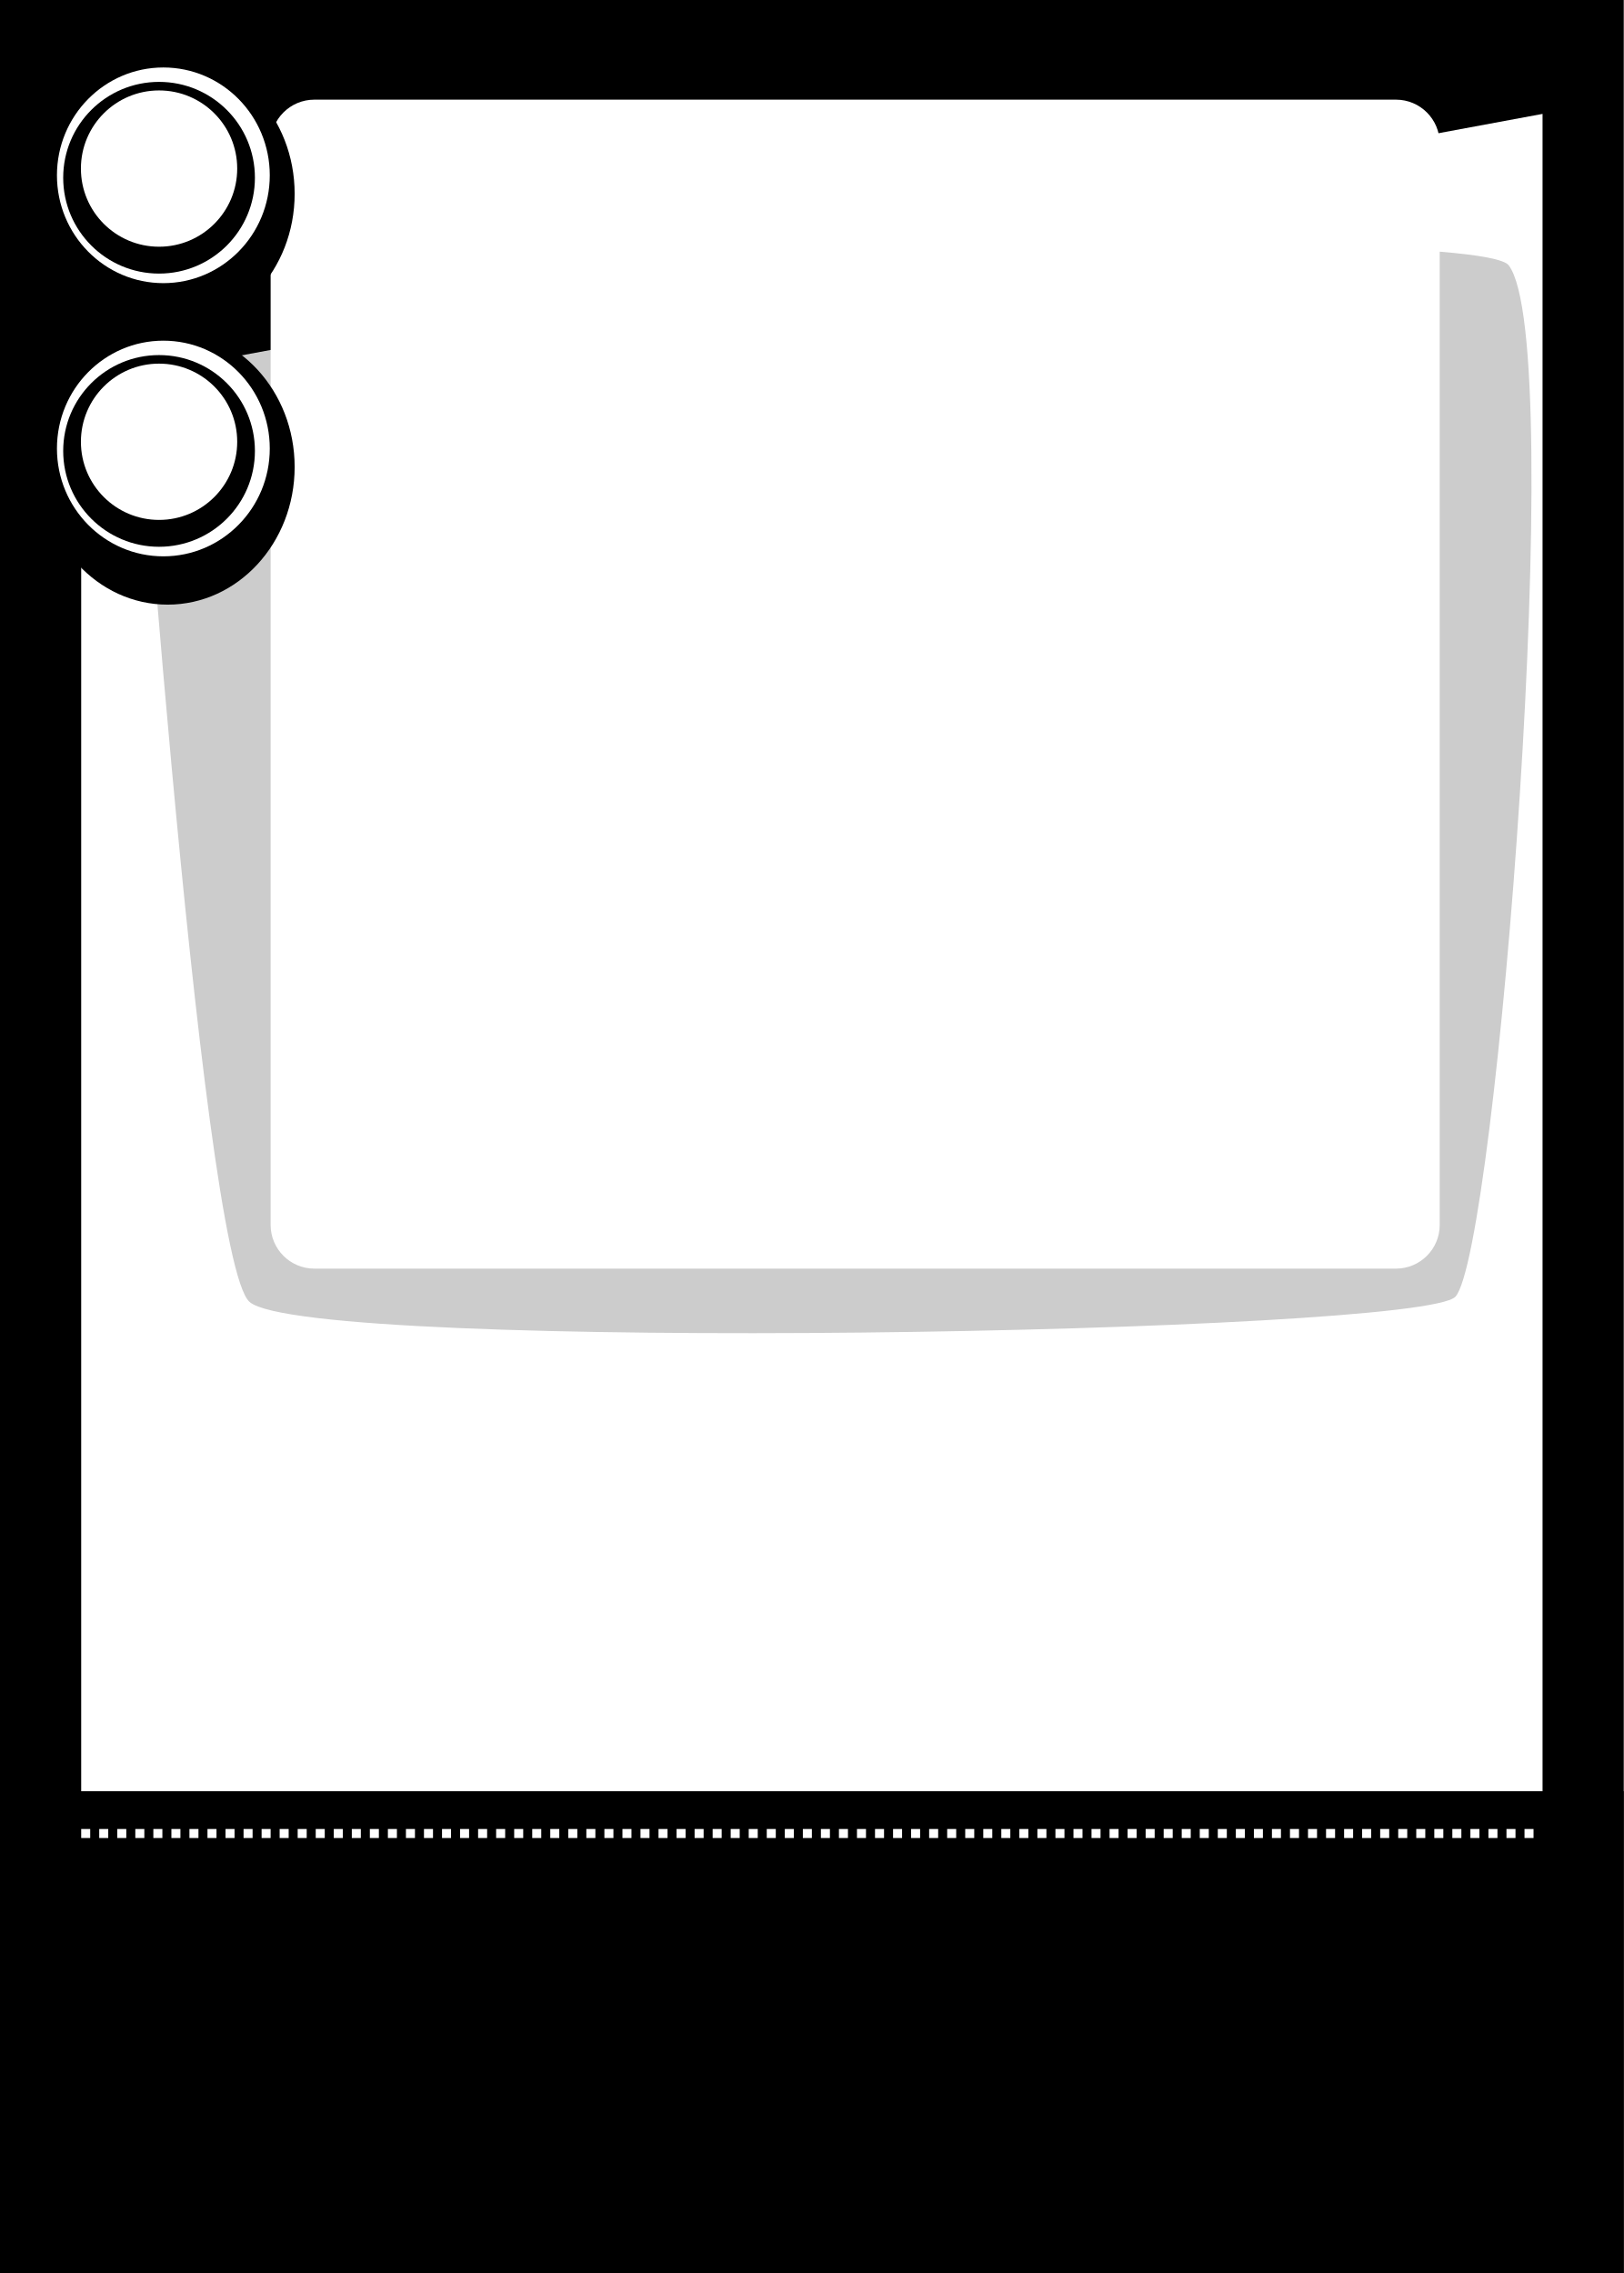
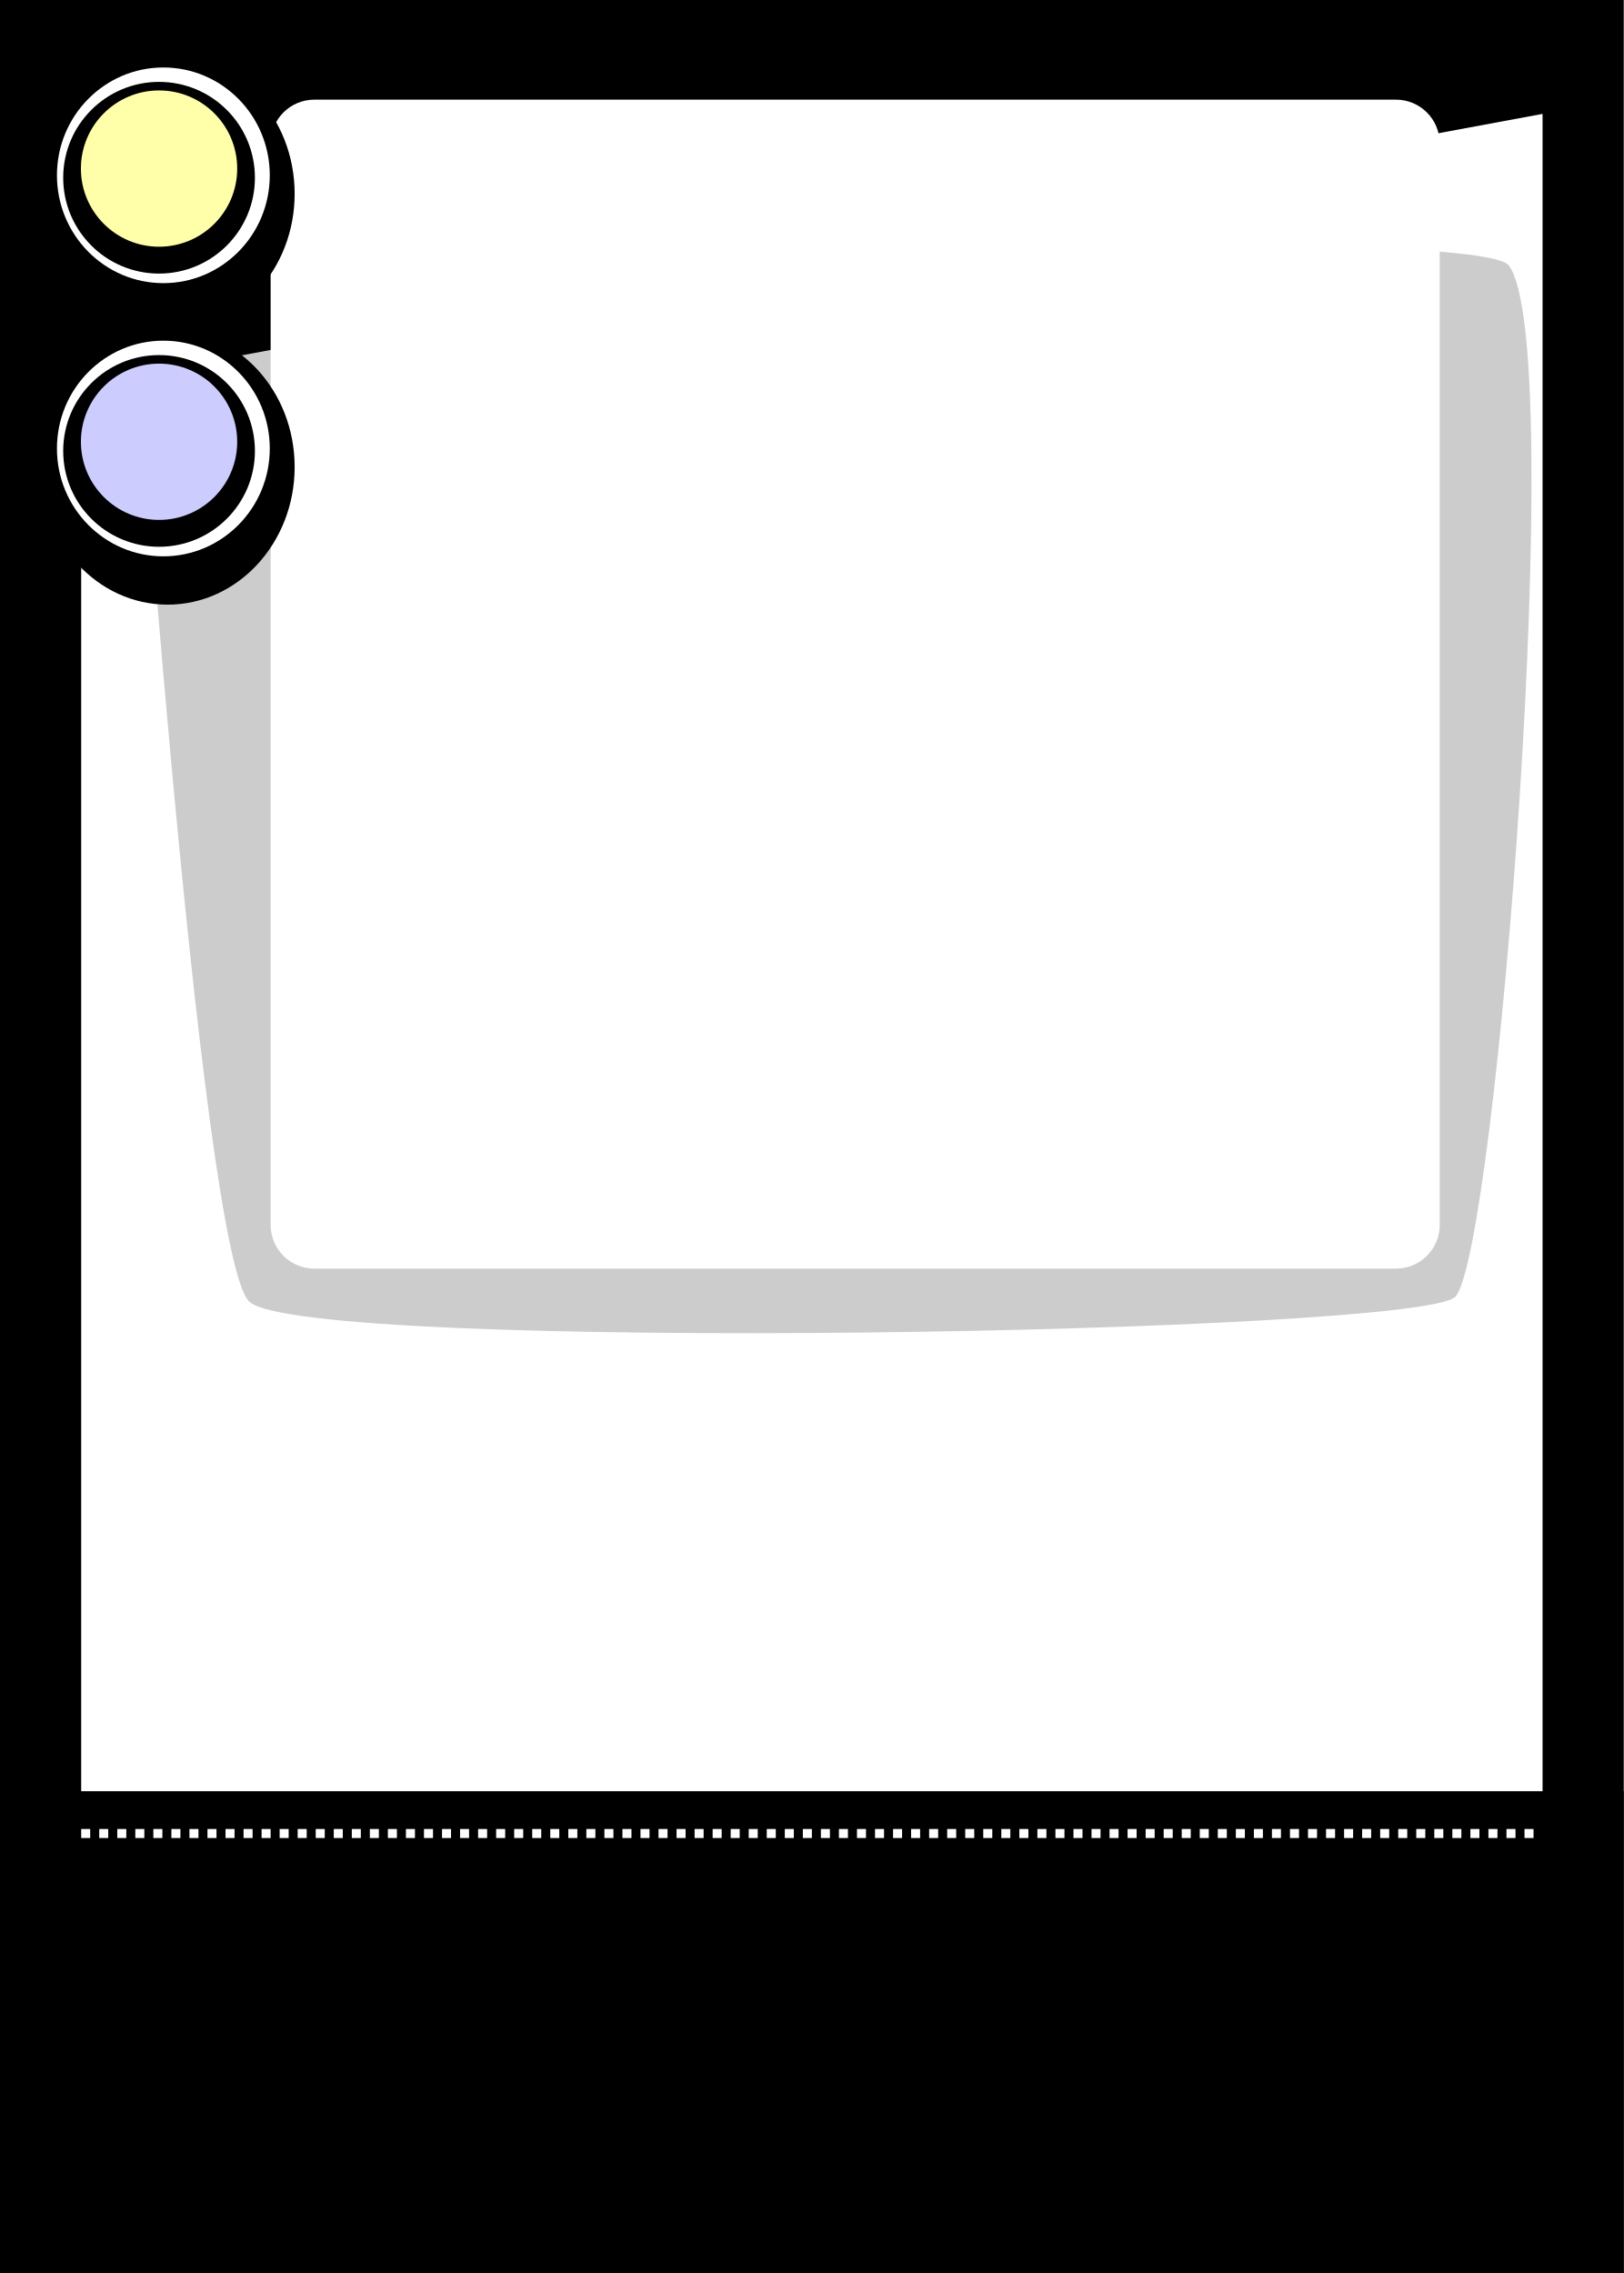
<svg xmlns="http://www.w3.org/2000/svg" xmlns:ns1="http://www.openswatchbook.org/uri/2009/osb" width="2.5in" height="3.5in" viewBox="0 0 225 315" id="svg2" version="1.1">
  <defs id="defs4">
    <linearGradient id="linearGradient6066" ns1:paint="solid">
      <stop style="stop-color:#ffffff;stop-opacity:1;" offset="0" id="stop6068" />
    </linearGradient>
    <filter style="color-interpolation-filters:sRGB;" id="filter4868">
      <feFlood flood-opacity="0.906" flood-color="rgb(0,0,0)" result="flood" id="feFlood4870" />
      <feComposite in="flood" in2="SourceGraphic" operator="in" result="composite1" id="feComposite4872" />
      <feGaussianBlur in="composite1" stdDeviation="1" result="blur" id="feGaussianBlur4874" />
      <feOffset dx="1" dy="1" result="offset" id="feOffset4876" />
      <feComposite in="SourceGraphic" in2="offset" operator="over" result="composite2" id="feComposite4878" />
    </filter>
    <filter style="color-interpolation-filters:sRGB;" id="filter4880">
      <feFlood flood-opacity="0.906" flood-color="rgb(0,0,0)" result="flood" id="feFlood4882" />
      <feComposite in="flood" in2="SourceGraphic" operator="in" result="composite1" id="feComposite4884" />
      <feGaussianBlur in="composite1" stdDeviation="1" result="blur" id="feGaussianBlur4886" />
      <feOffset dx="1" dy="1" result="offset" id="feOffset4888" />
      <feComposite in="SourceGraphic" in2="offset" operator="over" result="composite2" id="feComposite4890" />
    </filter>
    <filter style="color-interpolation-filters:sRGB;" id="filter4892">
      <feFlood flood-opacity="0.906" flood-color="rgb(0,0,0)" result="flood" id="feFlood4894" />
      <feComposite in="flood" in2="SourceGraphic" operator="in" result="composite1" id="feComposite4896" />
      <feGaussianBlur in="composite1" stdDeviation="1" result="blur" id="feGaussianBlur4898" />
      <feOffset dx="1" dy="1" result="offset" id="feOffset4900" />
      <feComposite in="SourceGraphic" in2="offset" operator="over" result="composite2" id="feComposite4902" />
    </filter>
  </defs>
  <g id="layer1" transform="translate(0,-737.3622)" style="display:inline">
    <g id="g6781">
      <rect y="737.362" x="0" height="315" width="225" id="rect6358" style="opacity:1;fill:#000000;fill-opacity:1;stroke:none;stroke-width:1.25;stroke-linecap:round;stroke-linejoin:round;stroke-miterlimit:4;stroke-dasharray:3.75, 3.75;stroke-dashoffset:0;stroke-opacity:1" />
      <rect y="748.612" x="11.25" height="292.5" width="202.5" id="rect6358-8" style="display:inline;opacity:1;fill:#ffffff;fill-opacity:1;stroke:none;stroke-width:1.25;stroke-linecap:round;stroke-linejoin:round;stroke-miterlimit:4;stroke-dasharray:3.75, 3.75;stroke-dashoffset:0;stroke-opacity:1" />
    </g>
    <path style="opacity:1;fill:#cccccc;fill-opacity:1;stroke:none;stroke-width:1.25;stroke-linecap:round;stroke-linejoin:round;stroke-miterlimit:4;stroke-dasharray:3.75, 3.75;stroke-dashoffset:0;stroke-opacity:1" d="m 18.142,773.621 c 0,0 185.958,-6.018 190.919,0.508 8.279,10.891 -1.697,136.805 -7.387,142.933 -4.798,5.168 -158.839,7.843 -167.085,0.732 -6.927,-5.973 -16.447,-144.174 -16.447,-144.174 z" id="rect6355" />
    <path style="display:inline;opacity:1;fill:#000000;fill-opacity:1;stroke:none;stroke-width:9;stroke-linecap:round;stroke-linejoin:round;stroke-miterlimit:4;stroke-dasharray:none;stroke-opacity:1" d="m 223.496,751.337 -216.678,40.218 0,-46.279 216.678,0 z" id="rect4239-6" />
    <rect style="opacity:1;fill:#000000;fill-opacity:1;stroke:none;stroke-width:1.25;stroke-linecap:round;stroke-linejoin:round;stroke-miterlimit:4;stroke-dasharray:3.75, 1.25;stroke-dashoffset:0;stroke-opacity:1" id="rect4278" width="225" height="66.766" x="0" y="985.596" rx="0" ry="0" />
    <path style="fill:#ffffff;fill-rule:evenodd;stroke:#ffffff;stroke-width:1.25;stroke-linecap:butt;stroke-linejoin:miter;stroke-miterlimit:4;stroke-dasharray:1.25,1.25;stroke-dashoffset:0;stroke-opacity:1" d="m 11.25,991.456 202.5,0" id="path4276" />
    <flowRoot xml:space="preserve" id="flowRoot3412" style="font-style:normal;font-variant:normal;font-weight:bold;font-stretch:normal;font-size:10px;line-height:125%;font-family:sans-serif;-inkscape-font-specification:'sans-serif, Bold';text-align:start;letter-spacing:0px;word-spacing:0px;writing-mode:lr-tb;text-anchor:start;fill:#ffffff;fill-opacity:1;stroke:none;stroke-width:1px;stroke-linecap:butt;stroke-linejoin:miter;stroke-opacity:1" transform="translate(-152.6694,671.964)">
      <flowRegion id="flowRegion3414">
        <rect id="rect3416" width="177.151" height="41.294" x="177.282" y="325.607" style="font-style:normal;font-variant:normal;font-weight:bold;font-stretch:normal;font-size:10px;line-height:125%;font-family:sans-serif;-inkscape-font-specification:'sans-serif, Bold';text-align:start;writing-mode:lr-tb;text-anchor:start;fill:#ffffff;fill-opacity:1" />
      </flowRegion>
      <flowPara id="flowPara3418" style="font-style:normal;font-variant:normal;font-weight:bold;font-stretch:normal;font-size:10px;line-height:125%;font-family:sans-serif;-inkscape-font-specification:'sans-serif, Bold';text-align:center;writing-mode:lr-tb;text-anchor:middle;fill:#ffffff;fill-opacity:1">##NEXTMOVES##</flowPara>
    </flowRoot>
    <flowRoot xml:space="preserve" id="flowRoot3412-9" style="font-style:normal;font-weight:normal;font-size:15px;line-height:125%;font-family:sans-serif;text-align:center;letter-spacing:0px;word-spacing:0px;text-anchor:middle;display:inline;fill:#000000;fill-opacity:1;stroke:none;stroke-width:1px;stroke-linecap:butt;stroke-linejoin:miter;stroke-opacity:1" transform="translate(-152.5374,593.2224)">
      <flowRegion id="flowRegion3414-4">
        <rect id="rect3416-6" width="192.303" height="57.456" x="168.19" y="331.162" style="text-align:center;text-anchor:middle;fill:#000000;fill-opacity:1" />
      </flowRegion>
      <flowPara id="flowPara3418-4" style="font-style:normal;font-variant:normal;font-weight:bold;font-stretch:normal;font-size:7.5px;font-family:sans-serif;-inkscape-font-specification:'sans-serif Bold';text-align:center;text-anchor:middle;fill:#000000;fill-opacity:1">##MAINVARIANT##</flowPara>
    </flowRoot>
    <g id="g4259" transform="translate(14.87817,-12)">
      <rect ry="6.061" rx="6.061" y="763.173" x="22.622" height="162" width="162" id="rect4257" style="opacity:1;fill:#ffffff;fill-opacity:1;stroke:none;stroke-width:9;stroke-linecap:round;stroke-linejoin:round;stroke-miterlimit:4;stroke-dasharray:none;stroke-opacity:1" />
      <g transform="translate(-35.84469,19.23944)" id="g4265">
        <flowRoot xml:space="preserve" id="flowRoot3336" style="font-style:normal;font-variant:normal;font-weight:normal;font-stretch:normal;font-size:15px;line-height:100%;font-family:'Chess Cases';-inkscape-font-specification:'Chess Cases, Normal';text-align:start;letter-spacing:0px;word-spacing:0px;writing-mode:lr-tb;text-anchor:start;fill:#000000;fill-opacity:1;stroke:none;stroke-width:1px;stroke-linecap:butt;stroke-linejoin:miter;stroke-opacity:1" transform="matrix(1.218929,0,0,1.219221,-14.63995,652.233)">
          <flowRegion id="flowRegion3338">
            <rect id="rect3340" width="154.162" height="166.131" x="51.429" y="66.648" style="font-style:normal;font-variant:normal;font-weight:normal;font-stretch:normal;font-size:15px;line-height:100%;font-family:'Chess Cases';-inkscape-font-specification:'Chess Cases, Normal';text-align:start;writing-mode:lr-tb;text-anchor:start" />
          </flowRegion>
          <flowPara id="flowPara3344">!""""""""#</flowPara>
          <flowPara id="flowPara3346">$##DIAGRAMLINE1##%</flowPara>
          <flowPara id="flowPara3348">$##DIAGRAMLINE2##%</flowPara>
          <flowPara id="flowPara3350">$##DIAGRAMLINE3##%</flowPara>
          <flowPara id="flowPara3352">$##DIAGRAMLINE4##%</flowPara>
          <flowPara id="flowPara3354">$##DIAGRAMLINE5##%</flowPara>
          <flowPara id="flowPara3356">$##DIAGRAMLINE6##%</flowPara>
          <flowPara id="flowPara3358">$##DIAGRAMLINE7##%</flowPara>
          <flowPara id="flowPara3360">$##DIAGRAMLINE8##%</flowPara>
          <flowPara id="flowPara3362">/(((((((()</flowPara>
        </flowRoot>
      </g>
    </g>
    <g transform="translate(4.804508,-48.58983)" style="display:inline" id="g6691-2">
      <ellipse ry="19.078" rx="17.596" cy="812.806" cx="18.429" id="path4282-9-0-9-7-0" style="display:inline;opacity:1;fill:#000000;fill-opacity:1;stroke:none;stroke-width:1.25;stroke-linecap:round;stroke-linejoin:round;stroke-miterlimit:4;stroke-dasharray:3.75, 3.75;stroke-dashoffset:0;stroke-opacity:1" />
      <ellipse ry="14.944" rx="14.746" cy="810.247" cx="17.832" id="path4282-9-7-3-0" style="display:inline;opacity:1;fill:#ffffff;fill-opacity:1;stroke:none;stroke-width:1.25;stroke-linecap:round;stroke-linejoin:round;stroke-miterlimit:4;stroke-dasharray:3.75, 3.75;stroke-dashoffset:0;stroke-opacity:1" />
      <circle r="13.283" cy="810.583" cx="17.236" id="path4282-7-4-5" style="display:inline;opacity:1;fill:#000000;fill-opacity:1;stroke:none;stroke-width:1.25;stroke-linecap:round;stroke-linejoin:round;stroke-miterlimit:4;stroke-dasharray:3.75, 3.75;stroke-dashoffset:0;stroke-opacity:1" />
-       <circle r="10.829" cy="809.314" cx="17.236" id="path4284-8-7-8" style="display:inline;opacity:1;fill:#ffffff;fill-opacity:1;stroke:none;stroke-width:1.25;stroke-linecap:round;stroke-linejoin:round;stroke-miterlimit:4;stroke-dasharray:3.75, 3.75;stroke-dashoffset:0;stroke-opacity:1" />
+       <circle r="10.829" cy="809.314" cx="17.236" id="path4284-8-7-8" style="display:inline;opacity:1;fill:#ffa;fill-opacity:1;stroke:none;stroke-width:1.25;stroke-linecap:round;stroke-linejoin:round;stroke-miterlimit:4;stroke-dasharray:3.75, 3.75;stroke-dashoffset:0;stroke-opacity:1" />
      <flowRoot transform="matrix(0.3350198,0,0,0.3350198,-89.09681,530.6063)" style="font-style:normal;font-variant:normal;font-weight:normal;font-stretch:normal;font-size:60px;line-height:125%;font-family:Forte;-inkscape-font-specification:'Forte, Normal';text-align:center;letter-spacing:0px;word-spacing:0px;writing-mode:lr;text-anchor:middle;display:inline;fill:#000000;fill-opacity:1;stroke:none;stroke-width:1px;stroke-linecap:butt;stroke-linejoin:miter;stroke-opacity:1;" id="flowRoot4286-6-9-4" xml:space="preserve">
        <flowRegion id="flowRegion4288-6-9-0">
          <rect transform="scale(1,-1)" style="font-style:normal;font-variant:normal;font-weight:normal;font-stretch:normal;font-size:60px;line-height:125%;font-family:Forte;-inkscape-font-specification:'Forte, Normal';text-align:center;writing-mode:lr;text-anchor:middle;" y="-866.246" x="288.399" height="61.619" width="58.589" id="rect4290-6-7-8" />
        </flowRegion>
        <flowPara id="flowPara6787">£</flowPara>
      </flowRoot>
    </g>
    <g transform="translate(4.804508,-10.72942)" style="display:inline" id="g6691-2-4">
      <ellipse ry="19.078" rx="17.596" cy="812.806" cx="18.429" id="path4282-9-0-9-7-0-9" style="display:inline;opacity:1;fill:#000000;fill-opacity:1;stroke:none;stroke-width:1.25;stroke-linecap:round;stroke-linejoin:round;stroke-miterlimit:4;stroke-dasharray:3.75, 3.75;stroke-dashoffset:0;stroke-opacity:1" />
      <ellipse ry="14.944" rx="14.746" cy="810.247" cx="17.832" id="path4282-9-7-3-0-6" style="display:inline;opacity:1;fill:#ffffff;fill-opacity:1;stroke:none;stroke-width:1.25;stroke-linecap:round;stroke-linejoin:round;stroke-miterlimit:4;stroke-dasharray:3.75, 3.75;stroke-dashoffset:0;stroke-opacity:1" />
      <circle r="13.283" cy="810.583" cx="17.236" id="path4282-7-4-5-8" style="display:inline;opacity:1;fill:#000000;fill-opacity:1;stroke:none;stroke-width:1.25;stroke-linecap:round;stroke-linejoin:round;stroke-miterlimit:4;stroke-dasharray:3.75, 3.75;stroke-dashoffset:0;stroke-opacity:1" />
-       <circle r="10.829" cy="809.314" cx="17.236" id="path4284-8-7-8-0" style="display:inline;opacity:1;fill:#ffffff;fill-opacity:1;stroke:none;stroke-width:1.25;stroke-linecap:round;stroke-linejoin:round;stroke-miterlimit:4;stroke-dasharray:3.75, 3.75;stroke-dashoffset:0;stroke-opacity:1" />
+       <circle r="10.829" cy="809.314" cx="17.236" id="path4284-8-7-8-0" style="display:inline;opacity:1;fill:#ccf;fill-opacity:1;stroke:none;stroke-width:1.25;stroke-linecap:round;stroke-linejoin:round;stroke-miterlimit:4;stroke-dasharray:3.75, 3.75;stroke-dashoffset:0;stroke-opacity:1" />
      <flowRoot transform="matrix(0.3350198,0,0,0.3350198,-89.09681,530.6063)" style="font-style:normal;font-variant:normal;font-weight:normal;font-stretch:normal;font-size:60px;line-height:125%;font-family:Forte;-inkscape-font-specification:'Forte, Normal';text-align:center;letter-spacing:0px;word-spacing:0px;writing-mode:lr-tb;text-anchor:middle;display:inline;fill:#000000;fill-opacity:1;stroke:none;stroke-width:1px;stroke-linecap:butt;stroke-linejoin:miter;stroke-opacity:1" id="flowRoot4286-6-9-4-0" xml:space="preserve">
        <flowRegion id="flowRegion4288-6-9-0-4">
          <rect transform="scale(1,-1)" style="font-style:normal;font-variant:normal;font-weight:normal;font-stretch:normal;font-size:60px;line-height:125%;font-family:Forte;-inkscape-font-specification:'Forte, Normal';text-align:center;writing-mode:lr-tb;text-anchor:middle" y="-866.246" x="288.399" height="61.619" width="58.589" id="rect4290-6-7-8-5" />
        </flowRegion>
        <flowPara style="font-size:52.236px" id="flowPara4294-2-6-2-2">§</flowPara>
      </flowRoot>
    </g>
  </g>
</svg>
